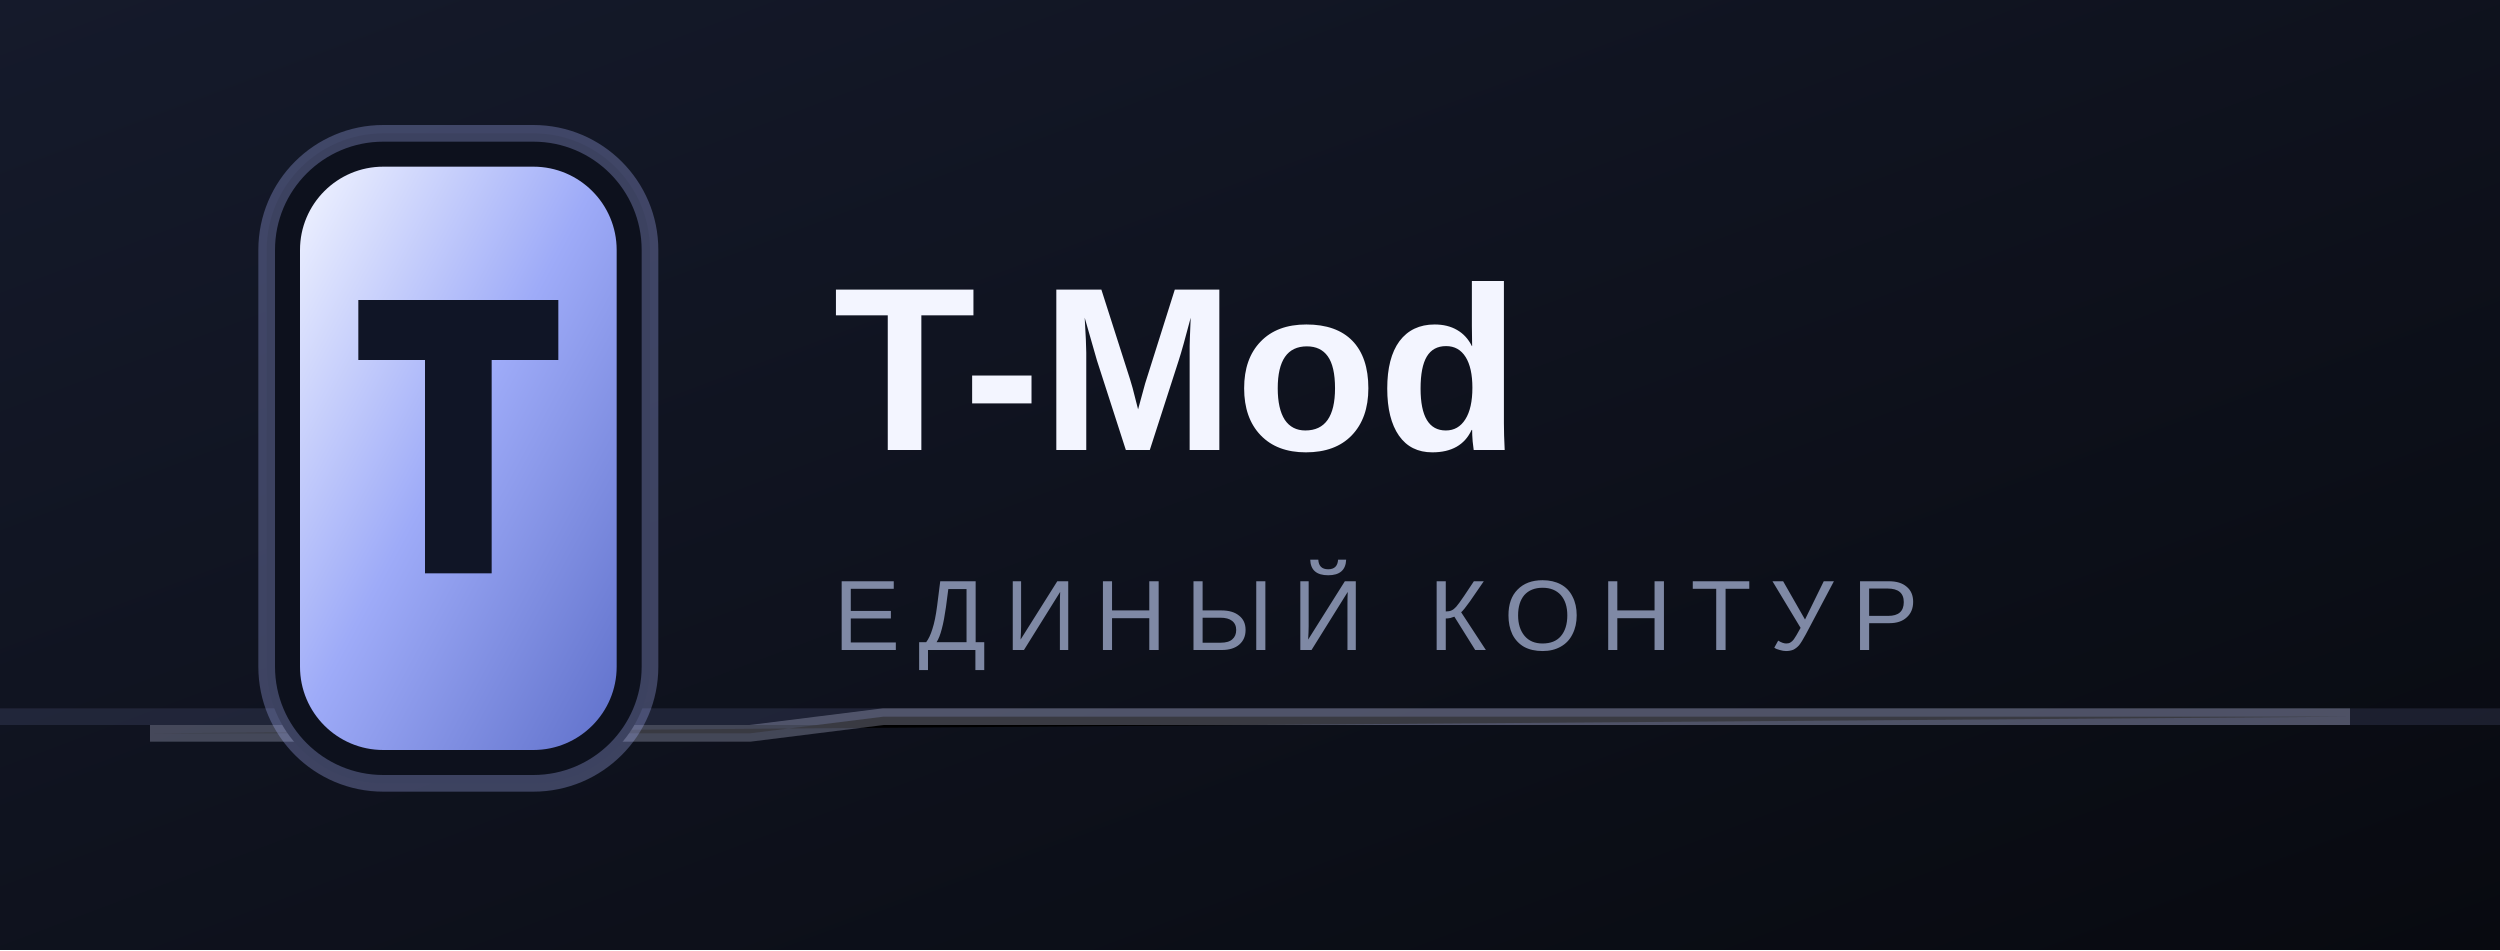
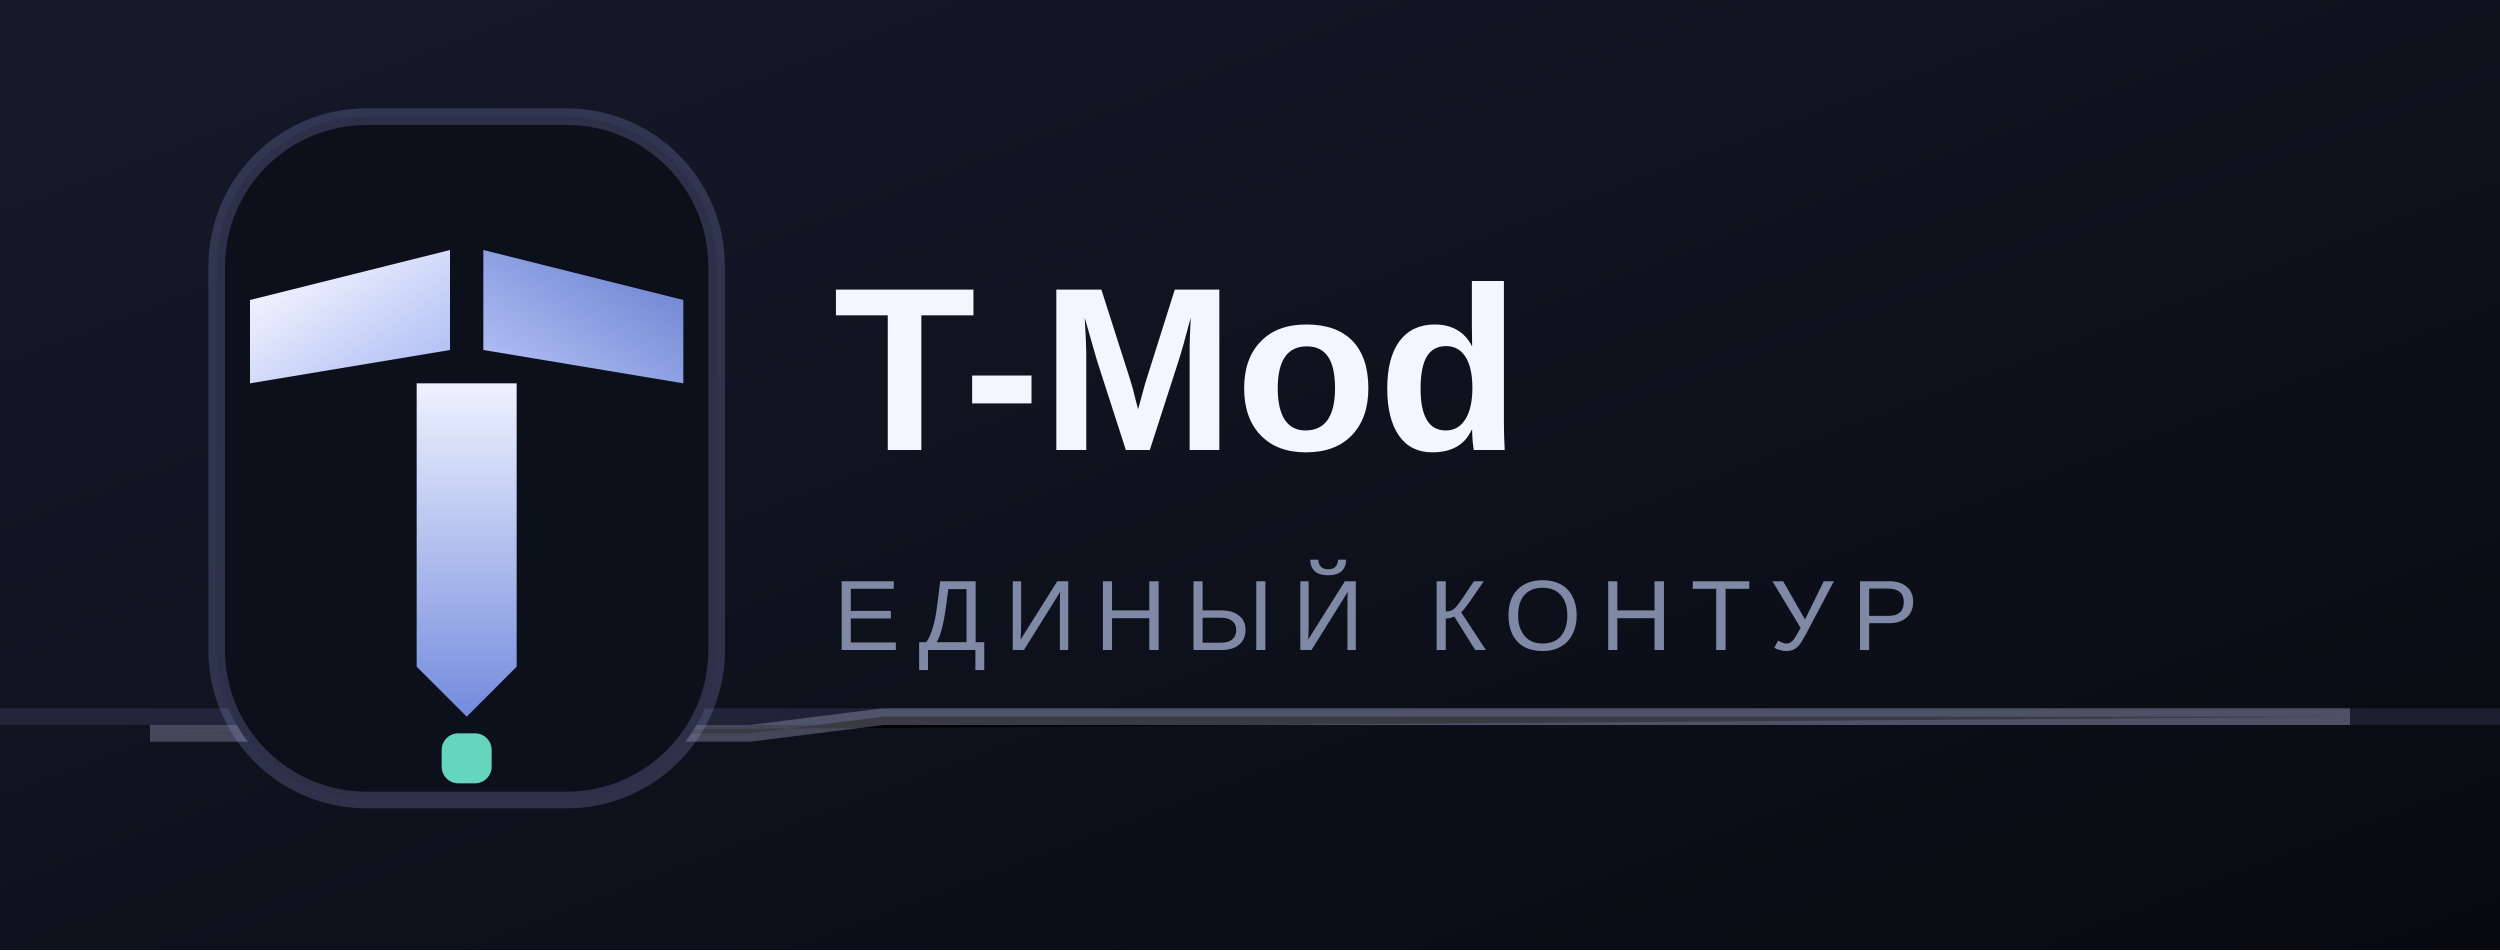
<svg xmlns="http://www.w3.org/2000/svg" width="150" height="57" viewBox="0 0 150 57">
  <defs>
    <linearGradient id="bg" x1="0" y1="0" x2="1" y2="1">
      <stop stop-color="#151a2b" />
      <stop offset="1" stop-color="#080a10" />
    </linearGradient>
-     <linearGradient id="glass" x1="0" y1="0" x2="1" y2="1">
-       <stop stop-color="#f2f5ff" />
-       <stop offset=".48" stop-color="#9eabf8" />
-       <stop offset="1" stop-color="#5f70ca" />
+     <linearGradient id="left" x1="0" y1="0" x2="1" y2="1">
+       <stop stop-color="#ffffff" />
+       <stop offset="1" stop-color="#a9b8f4" />
+     </linearGradient>
+     <linearGradient id="right" x1="1" y1="0" x2="0" y2="1">
+       <stop stop-color="#657dcc" />
+       <stop offset="1" stop-color="#b7c4f8" />
+     </linearGradient>
+     <linearGradient id="stem" x1="0" y1="0" x2="0" y2="1">
+       <stop stop-color="#eef2ff" />
+       <stop offset="1" stop-color="#748bdd" />
    </linearGradient>
  </defs>
  <rect width="150" height="57" fill="url(#bg)" />
  <path d="M0 43h150" stroke="#9eabf8" stroke-opacity=".12" />
  <path d="M9 44h36l8-1h88" stroke="#dce2ff" stroke-opacity=".26" />
-   <rect x="16" y="8" width="23" height="39" rx="7" fill="#0d111d" stroke="#aab6ff" stroke-opacity=".3" />
-   <rect x="18" y="10" width="19" height="35" rx="5" fill="url(#glass)" />
-   <path d="M21.5 18h12v3.6h-4v12.8h-4V21.6h-4z" fill="#101526" />
+   <rect x="13" y="7" width="30" height="41" rx="9" fill="#0c101b" stroke="#aab6ff" stroke-opacity=".2" />
+   <path d="M25 23h6v17l-3 3-3-3z" fill="url(#stem)" />
+   <path d="m15 18 12-3v6l-12 2z" fill="url(#left)" />
+   <path d="m29 15 12 3v5l-12-2z" fill="url(#right)" />
+   <rect x="26.5" y="44" width="3" height="3" rx="1" fill="#65d5bd" />
  <text x="50" y="27" fill="#f3f5ff" font-family="Arial,sans-serif" font-size="14" font-weight="700">T-Mod</text>
  <text x="50" y="39" fill="#7f89a5" font-family="Arial,sans-serif" font-size="6" letter-spacing="1.1">ЕДИНЫЙ КОНТУР</text>
</svg>
